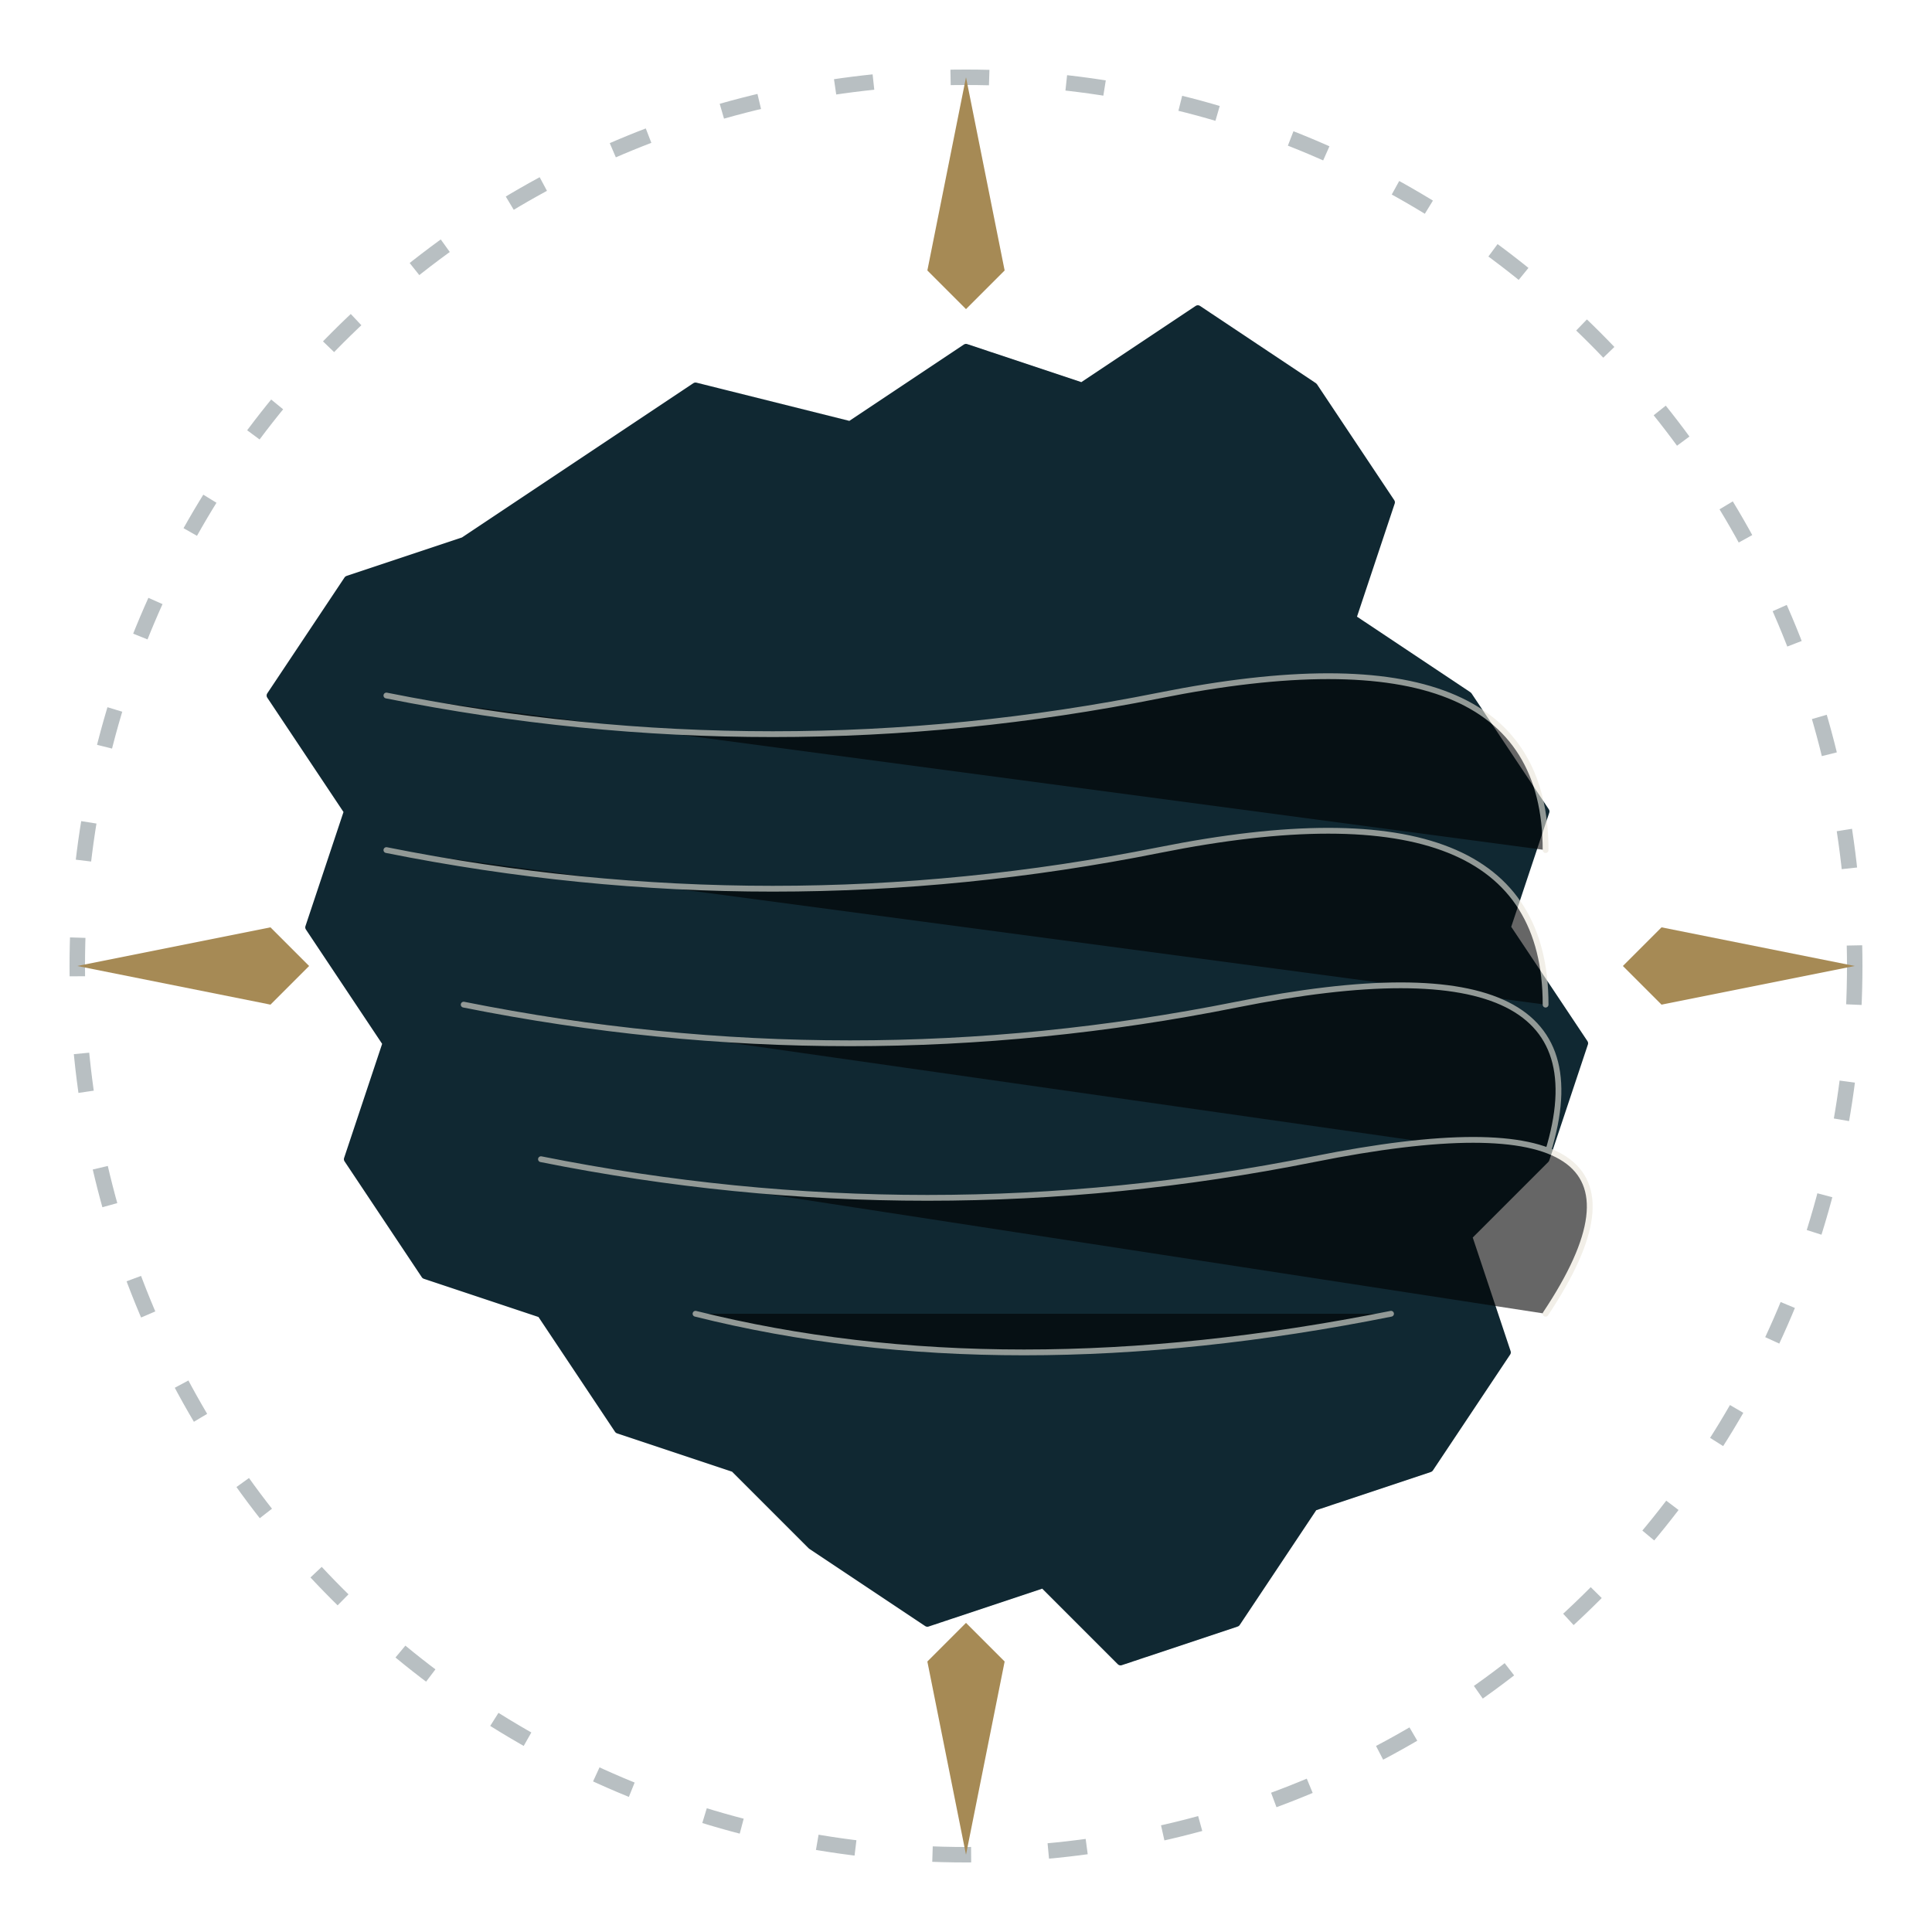
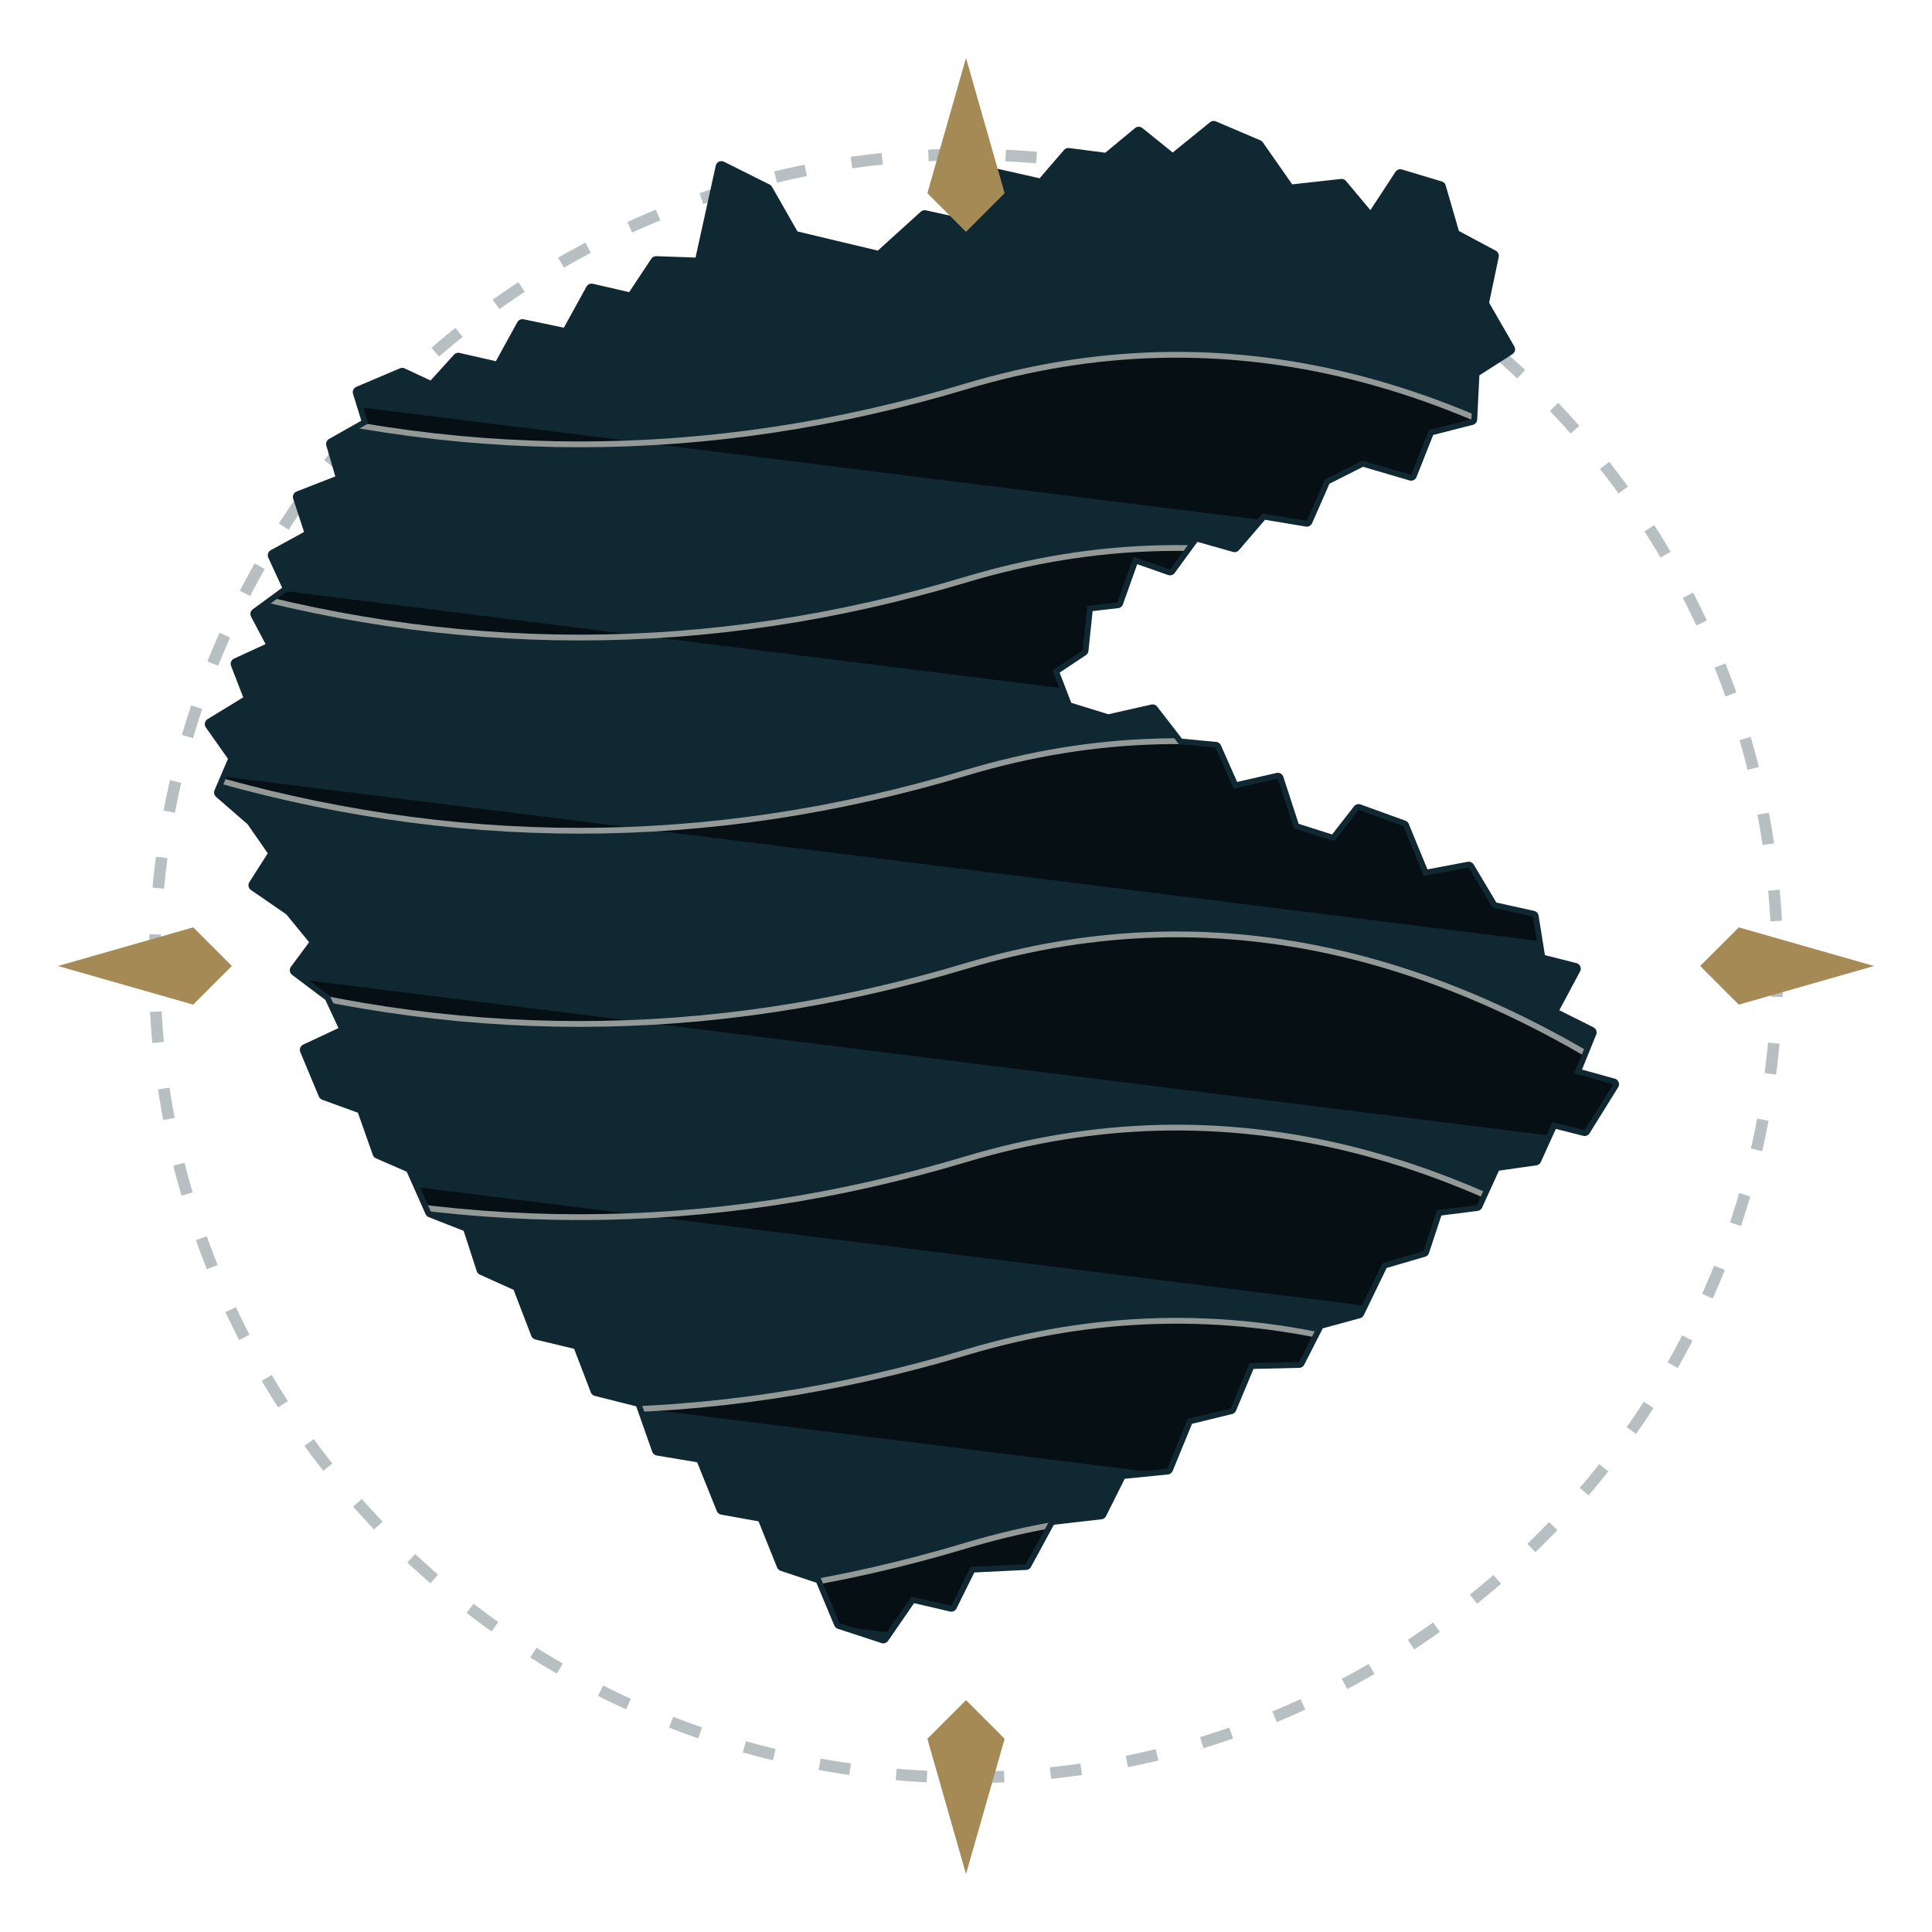
<svg xmlns="http://www.w3.org/2000/svg" viewBox="0 0 500 500">
-   <circle cx="250" cy="250" r="230" fill="none" stroke="#102832" stroke-width="4" stroke-dasharray="10 20" opacity="0.3" />
-   <path d="M150 120 L180 100 L220 110 L250 90 L280 100 L310 80 L340 100 L360 130 L350 160 L380 180 L400 210 L390 240 L410 270 L400 300 L380 320 L390 350 L370 380 L340 390 L320 420 L290 430 L270 410 L240 420 L210 400 L190 380 L160 370 L140 340 L110 330 L90 300 L100 270 L80 240 L90 210 L70 180 L90 150 L120 140 L150 120 Z" fill="#102832" stroke="#102832" stroke-width="2" stroke-linejoin="round" />
-   <g stroke="#E9E5D9" stroke-width="1.5" stroke-linecap="round" opacity="0.6" clip-path="url(#colombia-clip)">
-     <path d="M100 180 Q200 200 300 180 T400 220" />
-     <path d="M100 220 Q200 240 300 220 T400 260" />
-     <path d="M120 260 Q220 280 320 260 T400 300" />
-     <path d="M140 300 Q240 320 340 300 T400 340" />
-     <path d="M180 340 Q260 360 360 340" />
+   <defs>
+     <clipPath id="colombia-clip">
+       <path d="M 186.7 43.2 L 198.5 49.1 L 205.4 61.2 L 227.6 66.5 L 239.3 55.9 L 251.1 58.5 L 258.1 45.2 L 269.6 47.8 L 276.5 39.8 L 286.5 41.1 L 294.7 34.3 L 303.5 41.4 L 314.1 32.8 L 325.6 37.7 L 333.7 49.3 L 347.2 47.8 L 354.8 56.9 L 362.4 45.3 L 372.7 48.4 L 376.3 60.8 L 386.4 66.2 L 383.8 78.6 L 390.6 90.4 L 381.4 96.3 L 380.8 108.5 L 369.8 111.3 L 365.2 122.9 L 352.6 119.2 L 342.9 124.1 L 338.2 134.8 L 326.8 132.9 L 319.5 141.4 L 309.3 138.5 L 302.8 147.4 L 293.4 144.1 L 289.2 155.9 L 281.4 156.8 L 280.2 168.3 L 272.4 173.5 L 276.1 183.1 L 286.8 186.4 L 298.3 183.8 L 305.1 192.6 L 314.6 193.5 L 319.3 204.1 L 330.7 201.5 L 334.9 214.4 L 345.3 217.7 L 351.6 209.6 L 363.2 213.8 L 368.5 226.7 L 380.1 224.5 L 386.3 234.9 L 396.7 237.2 L 398.5 248.4 L 407.6 250.7 L 401.5 262.1 L 411.7 267.2 L 407.4 277.8 L 417.5 280.6 L 410.1 292.5 L 401.8 290.4 L 397.4 300.1 L 386.9 301.6 L 382.2 311.9 L 371.9 313.2 L 368.4 323.8 L 357.8 326.9 L 351.6 339.7 L 341.3 342.5 L 336.2 352.5 L 323.4 352.8 L 318.5 364.5 L 307.4 367.2 L 302.1 380.1 L 290.1 381.3 L 284.9 391.7 L 271.8 393.2 L 265.5 404.8 L 251.2 405.5 L 246.2 415.6 L 235.9 413.2 L 228.6 423.8 L 217.3 420.1 L 212.4 408.4 L 202.5 405.1 L 197.4 392.4 L 186.9 390.5 L 181.5 377.1 L 170.2 375.2 L 165.8 362.7 L 154.3 359.8 L 149.7 347.8 L 138.9 345.2 L 134.1 332.7 L 124.8 328.5 L 121.2 317.4 L 111.5 313.6 L 106.4 302.1 L 97.9 298.4 L 93.8 286.8 L 83.9 283.2 L 79.1 271.7 L 89.6 266.8 L 85.4 257.8 L 76.5 251.1 L 81.9 243.8 L 75.1 235.5 L 65.8 229.1 L 71.1 220.8 L 65.2 212.3 L 56.9 205.1 L 60.7 196.2 L 54.5 187.4 L 64.8 181.1 L 61.2 171.8 L 70.8 167.4 L 66.3 158.9 L 74.9 152.6 L 70.8 143.7 L 80.5 138.4 L 77.3 128.6 L 88.6 124.2 L 85.9 114.9 L 95.3 109.6 L 92.8 101.5 L 104.1 96.7 L 111.8 100.3 L 118.6 92.8 L 129.1 95.2 L 135.2 84.1 L 146.7 86.5 L 153.1 74.9 L 163.5 77.3 L 169.8 67.8 L 181.2 68.2 L 186.7 43.2 Z" />
+     </clipPath>
+   </defs>
+   <circle cx="250" cy="250" r="210" fill="none" stroke="#102832" stroke-width="3" stroke-dasharray="8 12" opacity="0.3" />
+   <path d="M 186.7 43.2 L 198.5 49.1 L 205.4 61.2 L 227.6 66.5 L 239.3 55.9 L 251.1 58.5 L 258.1 45.2 L 269.6 47.8 L 276.5 39.8 L 286.5 41.1 L 294.7 34.3 L 303.5 41.4 L 314.1 32.8 L 325.6 37.7 L 333.7 49.3 L 347.2 47.8 L 354.8 56.9 L 362.4 45.3 L 372.7 48.4 L 376.3 60.8 L 386.4 66.2 L 383.8 78.6 L 390.6 90.4 L 381.4 96.3 L 380.8 108.5 L 369.8 111.3 L 365.2 122.9 L 352.6 119.2 L 342.9 124.1 L 338.2 134.8 L 326.8 132.9 L 319.5 141.4 L 309.3 138.5 L 302.8 147.4 L 293.4 144.1 L 289.2 155.9 L 281.4 156.8 L 280.2 168.3 L 272.4 173.5 L 276.1 183.1 L 286.8 186.4 L 298.3 183.8 L 305.1 192.6 L 314.6 193.5 L 319.3 204.1 L 330.7 201.5 L 334.9 214.4 L 345.3 217.7 L 351.6 209.6 L 363.2 213.8 L 368.5 226.7 L 380.1 224.5 L 386.3 234.9 L 396.7 237.2 L 398.5 248.4 L 407.6 250.7 L 401.5 262.1 L 411.7 267.2 L 407.4 277.8 L 417.5 280.6 L 410.1 292.5 L 401.8 290.4 L 397.4 300.1 L 386.9 301.6 L 382.2 311.9 L 371.9 313.2 L 368.4 323.8 L 357.8 326.9 L 351.6 339.7 L 341.3 342.5 L 336.2 352.5 L 323.4 352.8 L 318.5 364.5 L 307.4 367.2 L 302.1 380.1 L 290.1 381.3 L 284.9 391.7 L 271.8 393.2 L 265.5 404.8 L 251.2 405.5 L 246.2 415.6 L 235.9 413.2 L 228.6 423.8 L 217.3 420.1 L 212.4 408.4 L 202.5 405.1 L 197.4 392.4 L 186.9 390.5 L 181.5 377.1 L 170.2 375.2 L 165.8 362.7 L 154.3 359.8 L 149.7 347.8 L 138.9 345.2 L 134.1 332.7 L 124.8 328.5 L 121.2 317.4 L 111.5 313.6 L 106.4 302.1 L 97.9 298.4 L 93.8 286.8 L 83.9 283.2 L 79.1 271.7 L 89.6 266.8 L 85.4 257.8 L 76.5 251.1 L 81.9 243.8 L 75.1 235.5 L 65.8 229.1 L 71.1 220.8 L 65.2 212.3 L 56.9 205.1 L 60.7 196.2 L 54.5 187.4 L 64.8 181.1 L 61.2 171.8 L 70.8 167.4 L 66.3 158.9 L 74.9 152.6 L 70.8 143.7 L 80.5 138.4 L 77.3 128.6 L 88.6 124.2 L 85.9 114.9 L 95.3 109.6 L 92.8 101.5 L 104.1 96.7 L 111.8 100.3 L 118.6 92.8 L 129.1 95.2 L 135.2 84.1 L 146.7 86.5 L 153.1 74.9 L 163.5 77.3 L 169.8 67.8 L 181.2 68.2 L 186.7 43.2 Z" fill="#102832" stroke="#102832" stroke-width="3" stroke-linejoin="round" />
+   <g clip-path="url(#colombia-clip)" stroke="#E9E5D9" stroke-width="1.5" stroke-linecap="round" opacity="0.6">
+     <path d="M 50 100 Q 150 130 250 100 T 450 150" />
+     <path d="M 50 150 Q 150 180 250 150 T 450 200" />
+     <path d="M 50 200 Q 150 230 250 200 T 450 250" />
+     <path d="M 50 250 Q 150 280 250 250 T 450 300" />
+     <path d="M 50 300 Q 150 330 250 300 T 450 350" />
+     <path d="M 50 350 Q 150 380 250 350 T 450 400" />
+     <path d="M 50 400 Q 150 430 250 400 T 450 450" />
  </g>
  <g fill="#A68A55">
-     <path d="M250 20 L260 70 L250 80 L240 70 Z" />
-     <path d="M250 480 L240 430 L250 420 L260 430 Z" />
-     <path d="M20 250 L70 240 L80 250 L70 260 Z" />
-     <path d="M480 250 L430 260 L420 250 L430 240 Z" />
+     <path d="M 250 15 L 260 50 L 250 60 L 240 50 Z" />
+     <path d="M 250 485 L 240 450 L 250 440 L 260 450 Z" />
+     <path d="M 15 250 L 50 240 L 60 250 L 50 260 Z" />
+     <path d="M 485 250 L 450 260 L 440 250 L 450 240 Z" />
  </g>
</svg>
